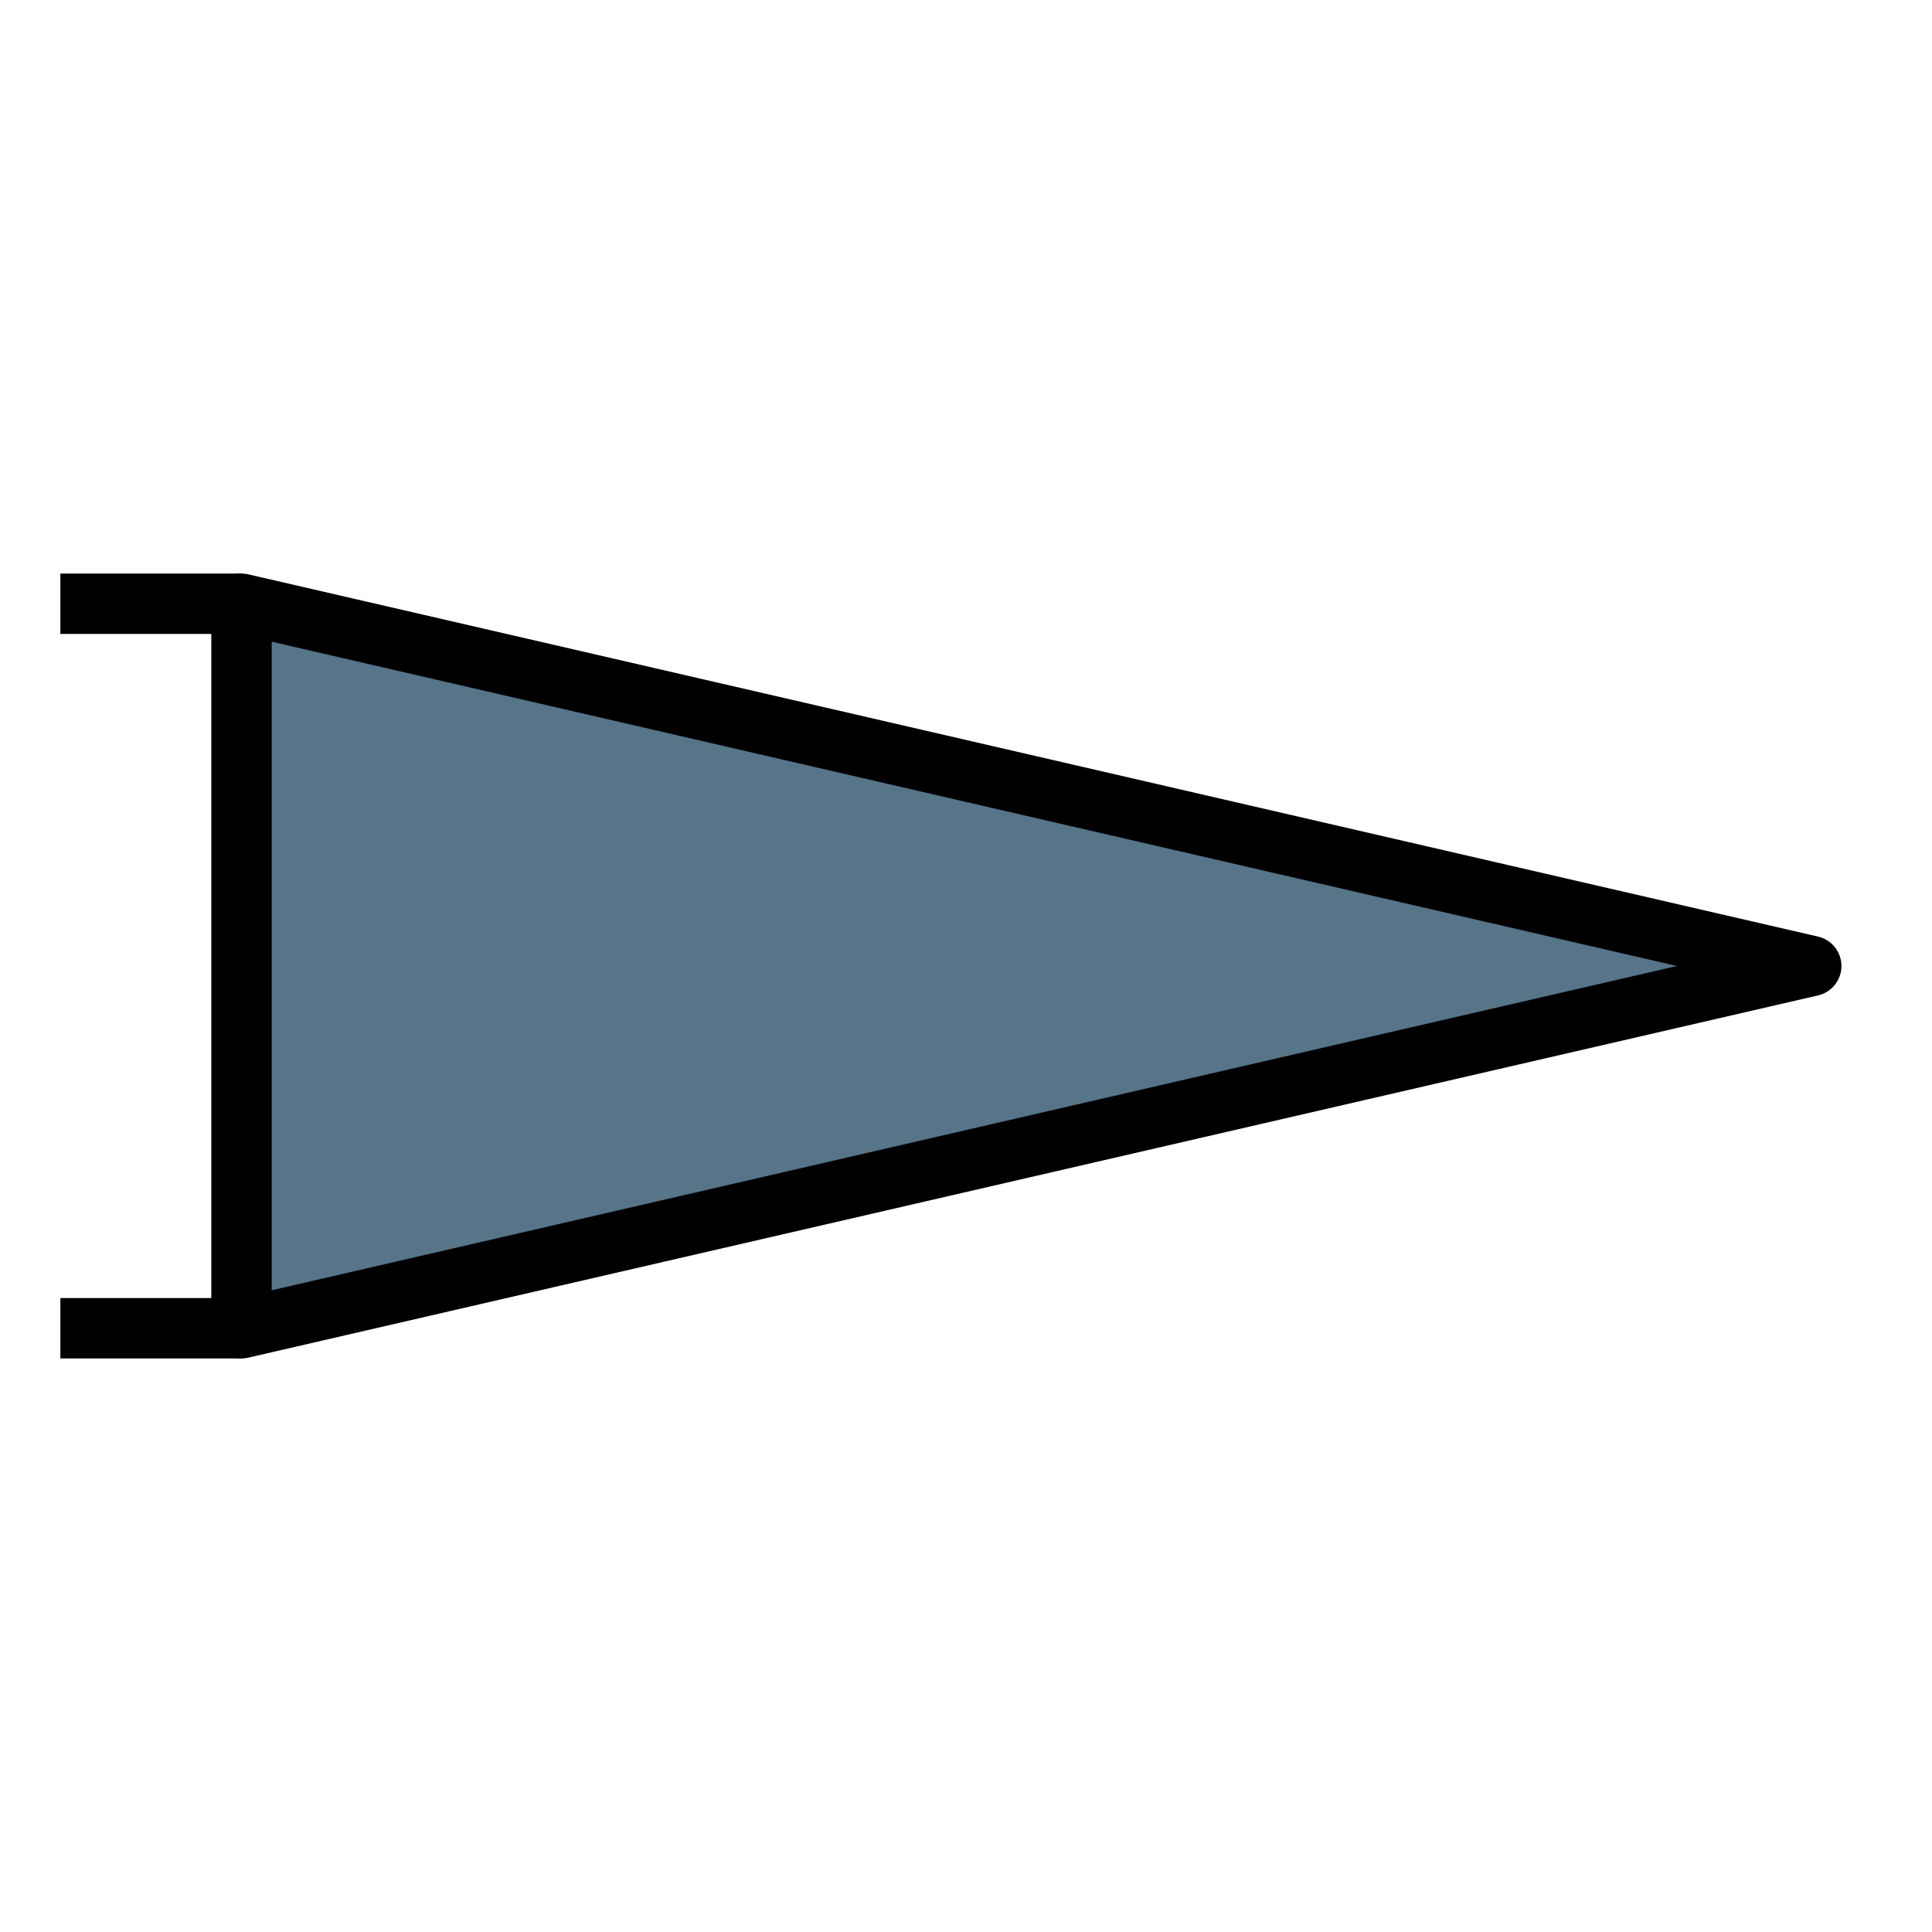
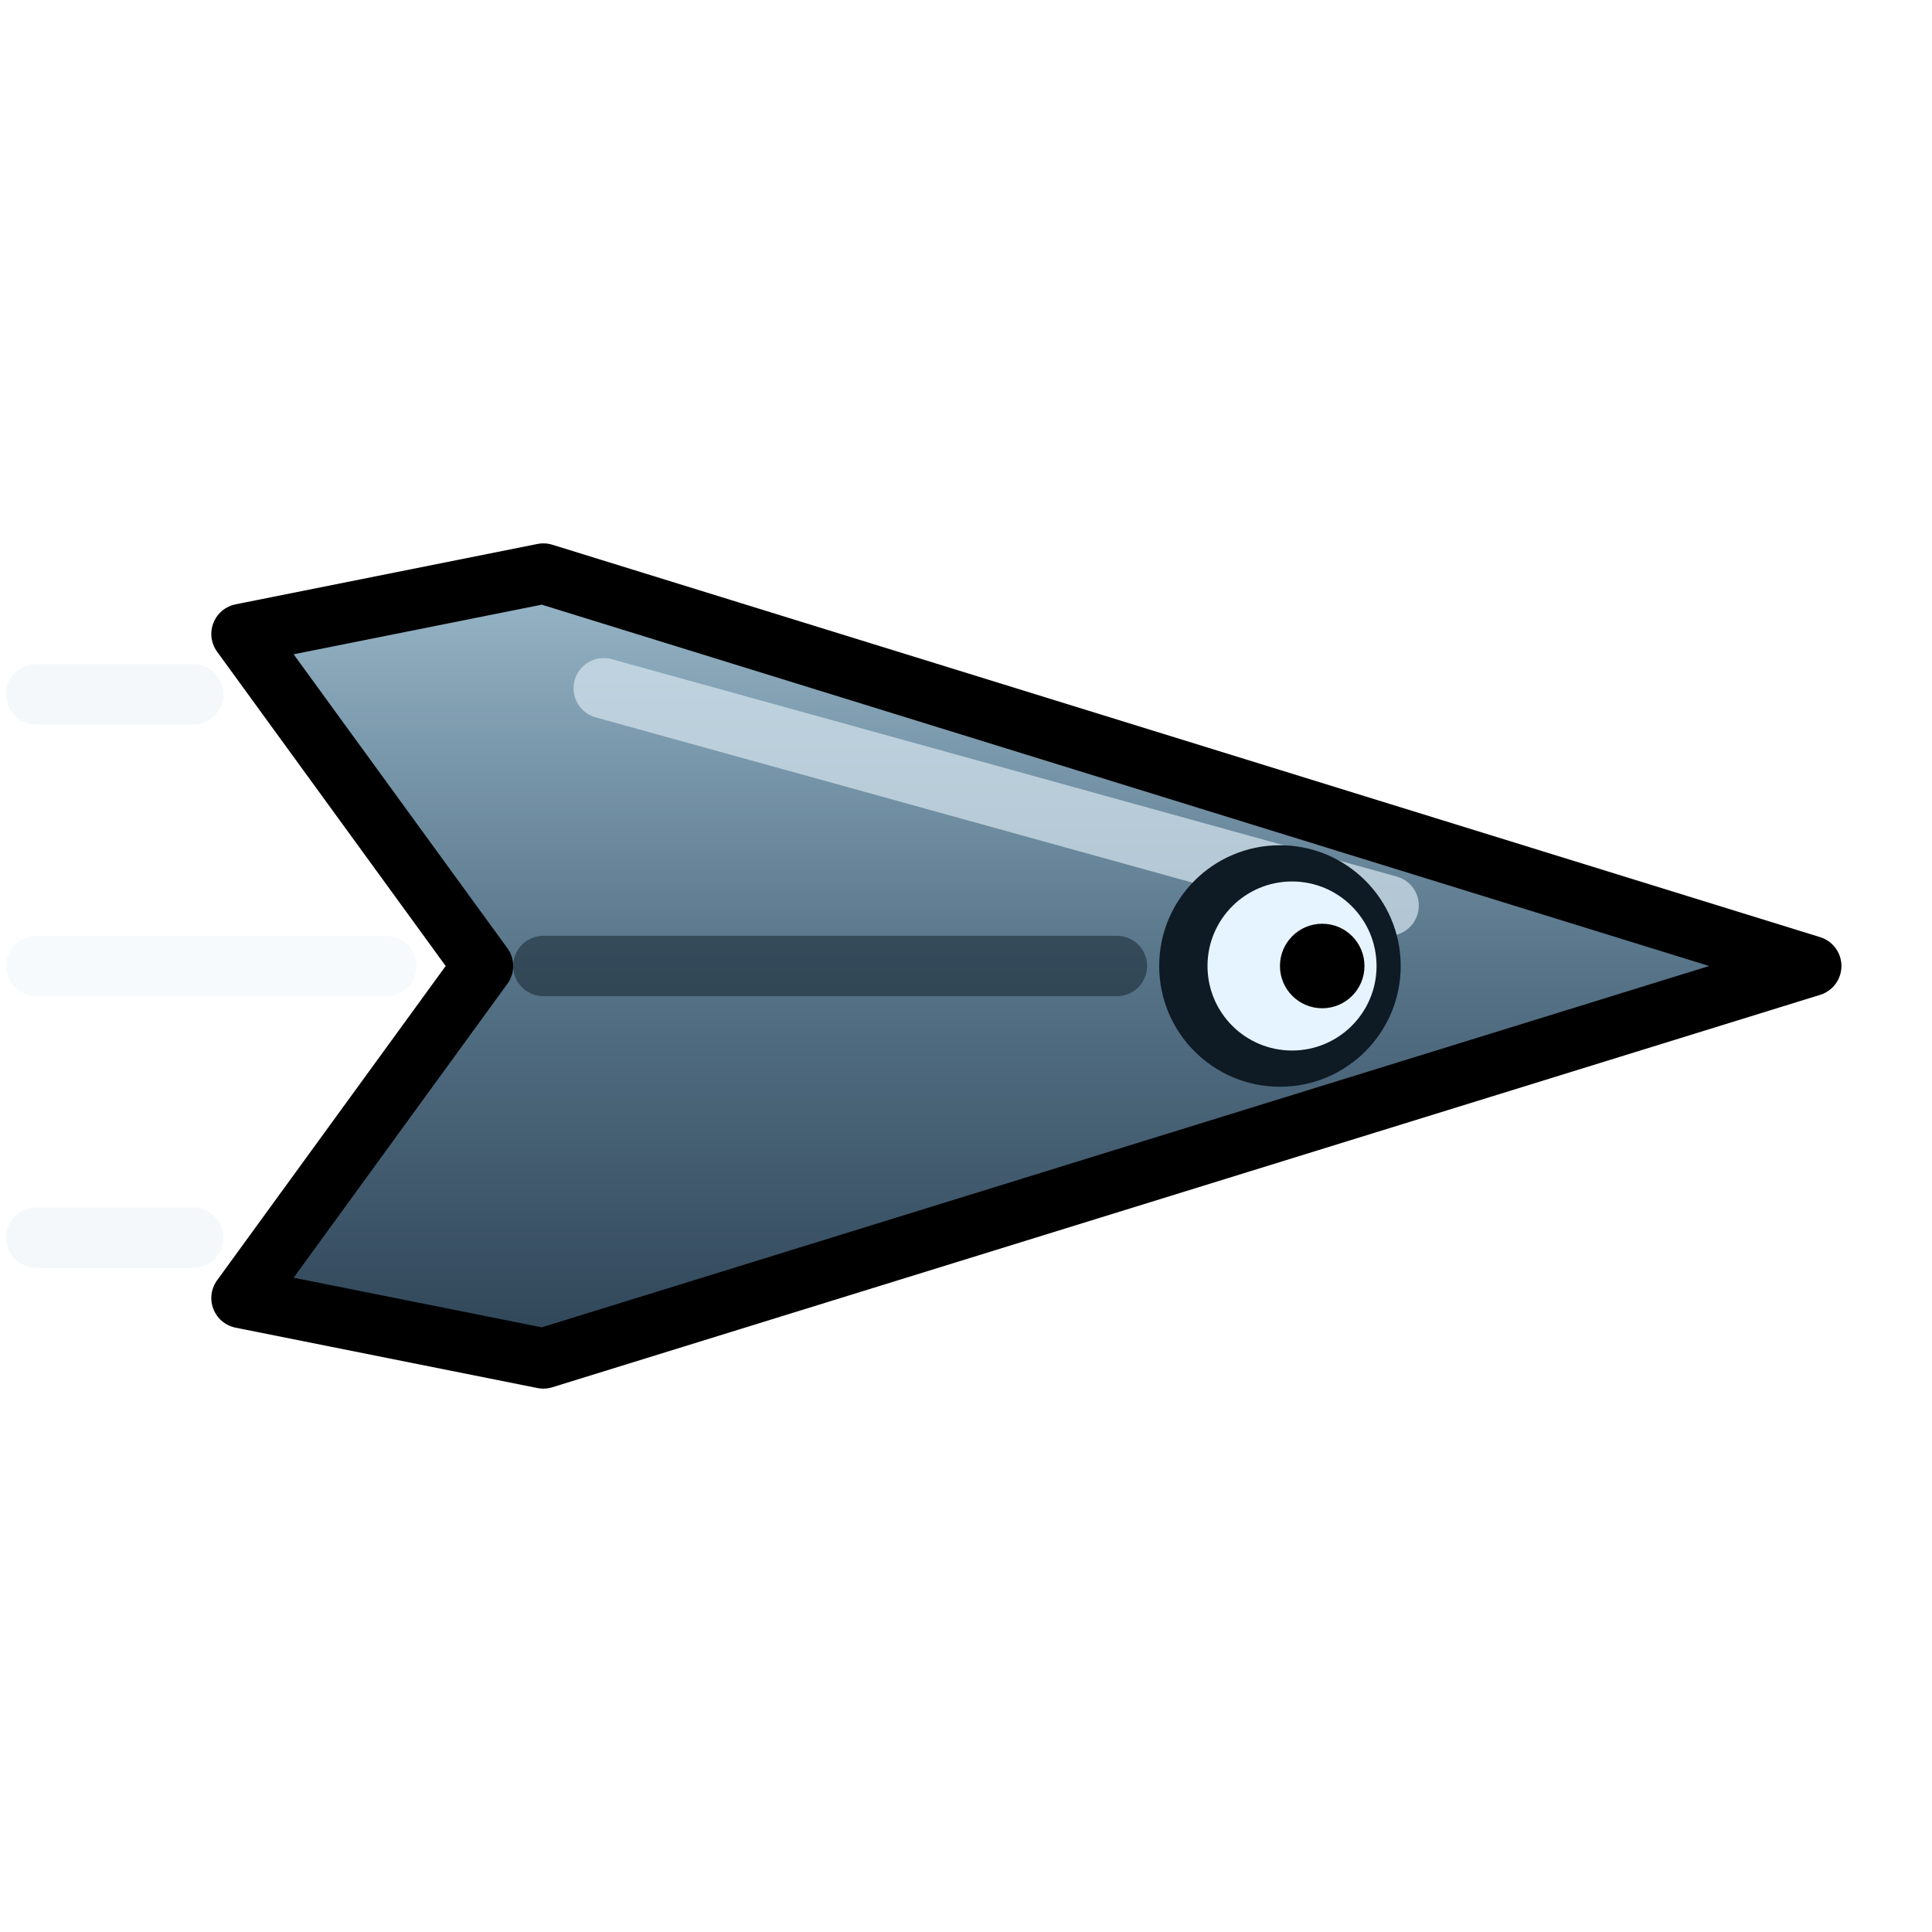
<svg xmlns="http://www.w3.org/2000/svg" viewBox="0 0 32 32">
-   <polygon points="30,16 4,10 4,22" fill="#577489" stroke="#000000" stroke-width="1" stroke-linejoin="round" />
-   <line x1="4" y1="10" x2="1" y2="10" stroke="#000000" stroke-width="1" />
-   <line x1="4" y1="22" x2="1" y2="22" stroke="#000000" stroke-width="1" />
+   <defs>
+     <linearGradient id="body" x1="0" y1="9" x2="0" y2="23" gradientUnits="userSpaceOnUse">
+       <stop offset="0" stop-color="#9dbccd" />
+       <stop offset="0.5" stop-color="#577489" />
+       <stop offset="1" stop-color="#2b4052" />
+     </linearGradient>
+   </defs>
+   <g stroke="#f2f7fa" stroke-width="1" stroke-linecap="round">
+     <line x1="3.2" y1="11.5" x2="0.6" y2="11.5" opacity="0.85" />
+     <line x1="6.4" y1="16" x2="0.6" y2="16" opacity="0.6" />
+     <line x1="3.2" y1="20.5" x2="0.6" y2="20.5" opacity="0.85" />
+   </g>
+   <path d="M30 16 L9 9.5 L4 10.5 L8 16 L4 21.5 L9 22.5 Z" fill="url(#body)" stroke="#000000" stroke-width="1" stroke-linejoin="round" />
+   <line x1="9" y1="16" x2="18.5" y2="16" stroke="#16242f" stroke-width="1" opacity="0.55" stroke-linecap="round" />
+   <line x1="10" y1="11.4" x2="23" y2="15" stroke="#d6e6ef" stroke-width="1" opacity="0.7" stroke-linecap="round" />
+   <circle cx="21.2" cy="16" r="2" fill="#0e1a24" />
+   <circle cx="21.4" cy="16" r="1.4" fill="#e6f4ff" />
+   <circle cx="21.9" cy="16" r="0.7" fill="#000000" />
</svg>
